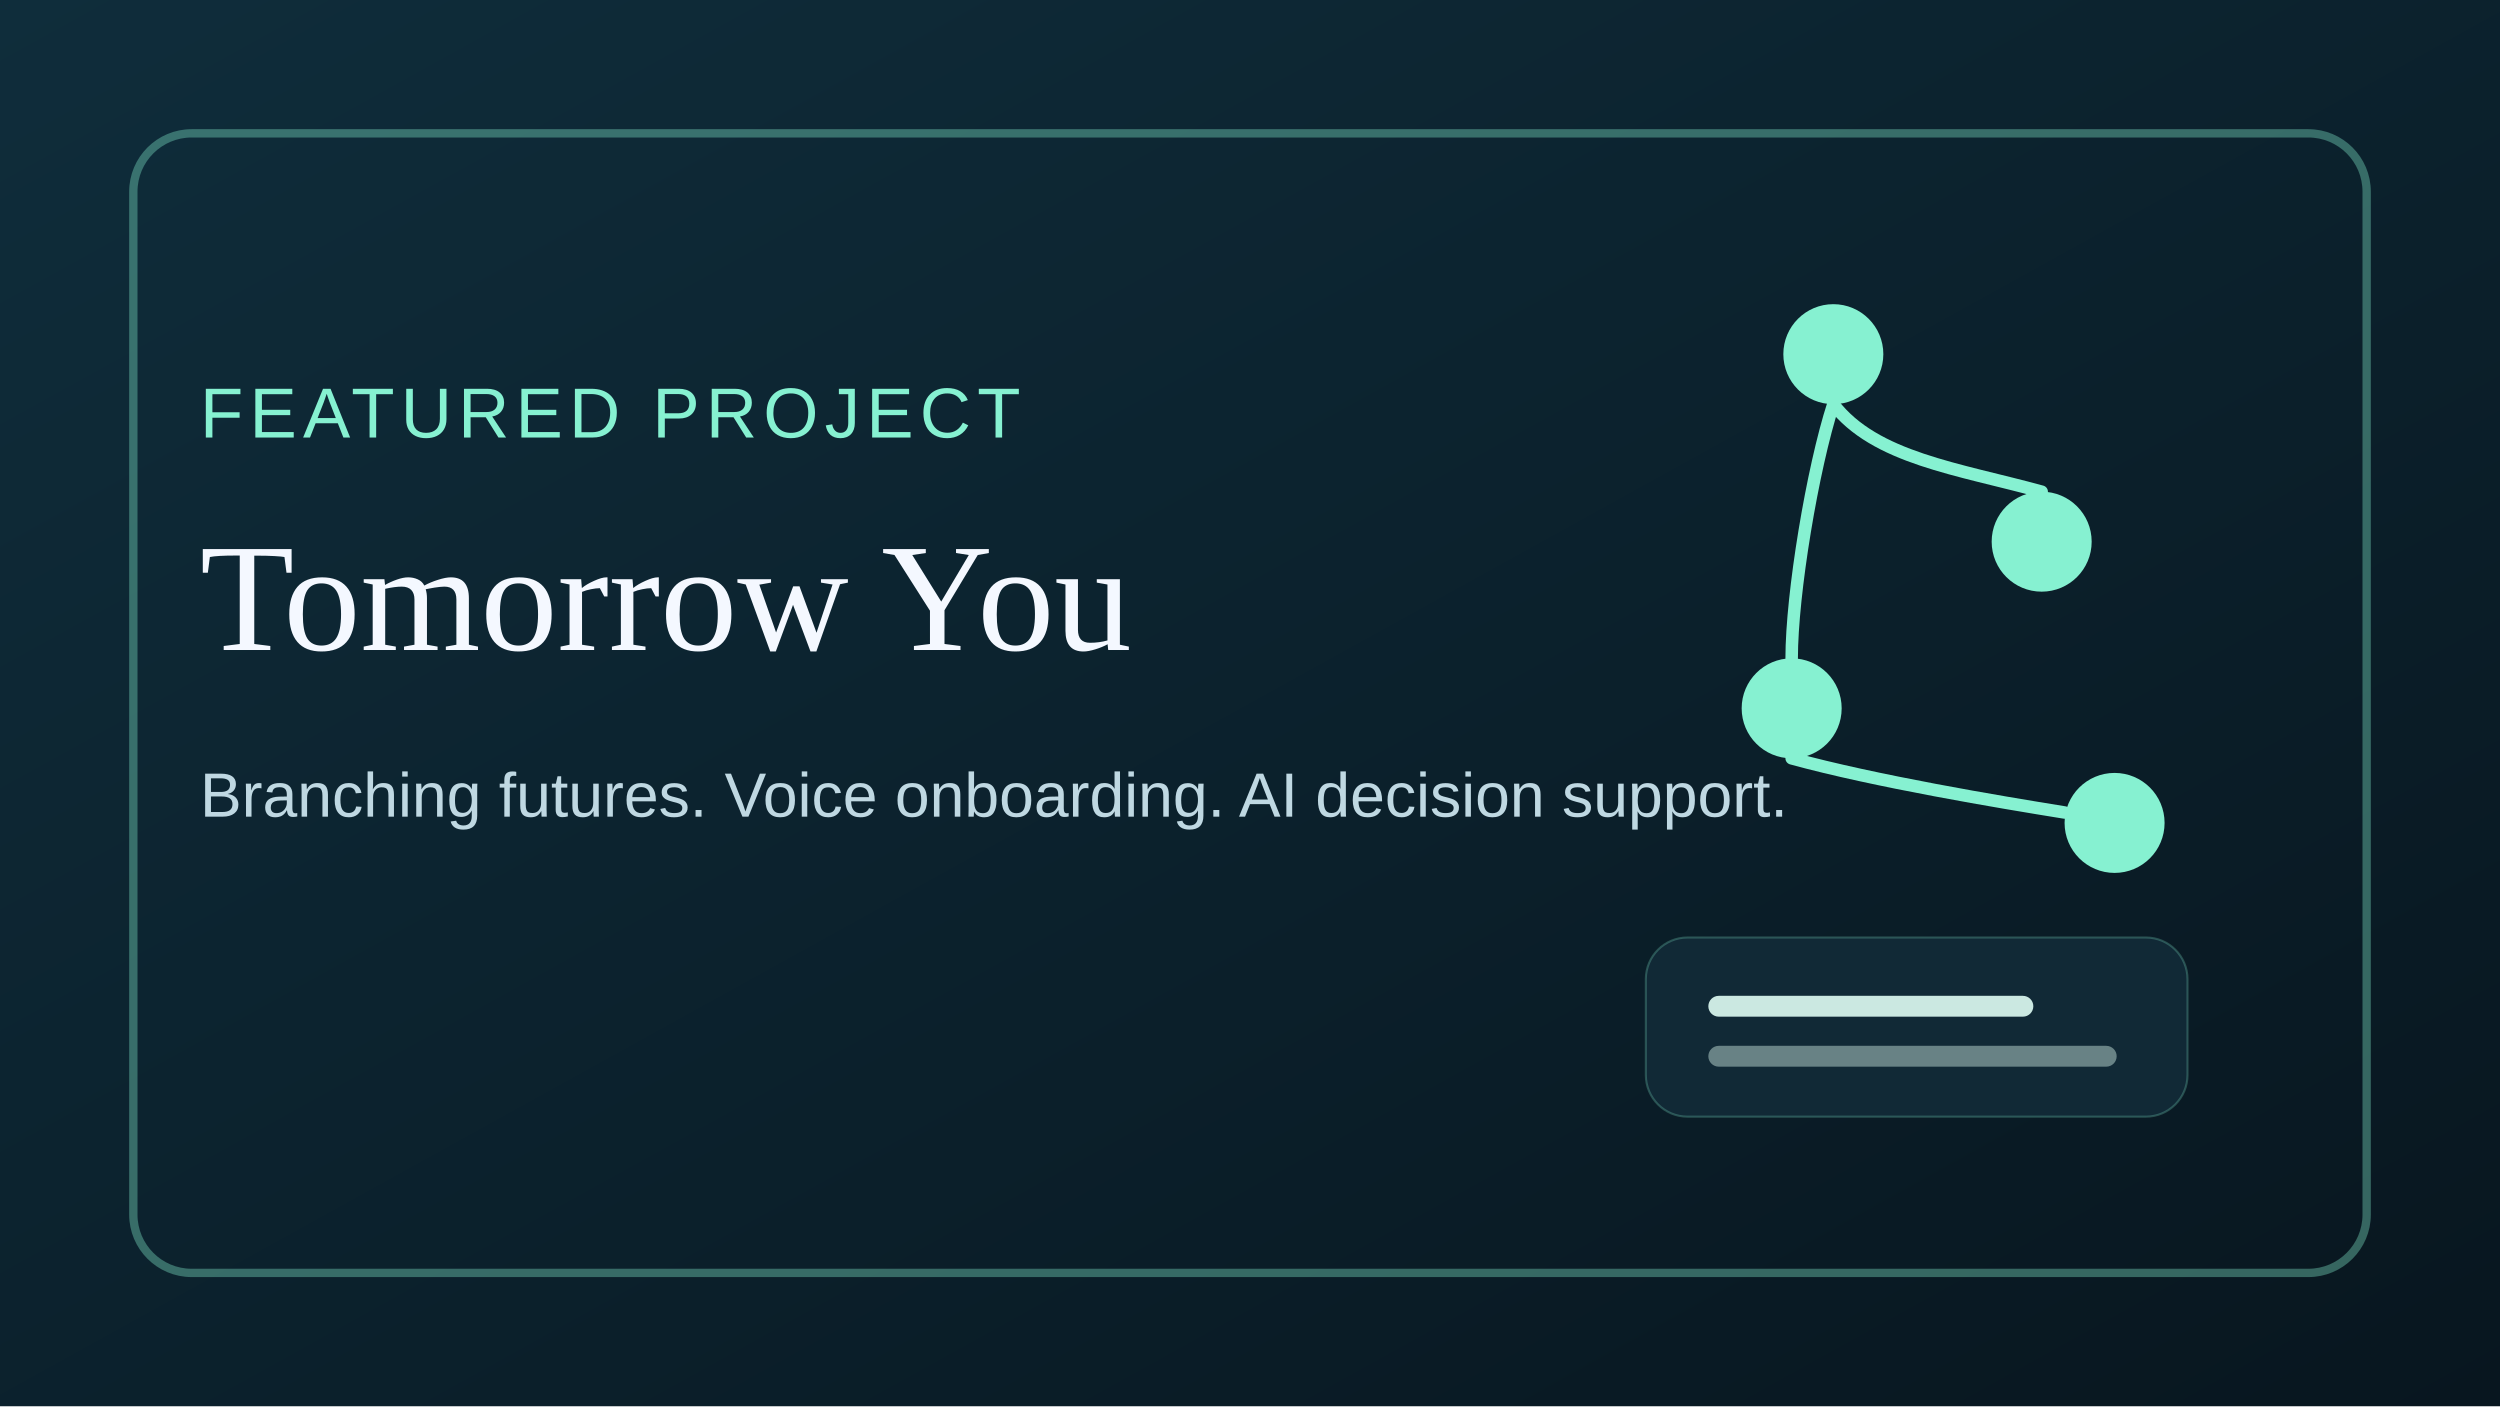
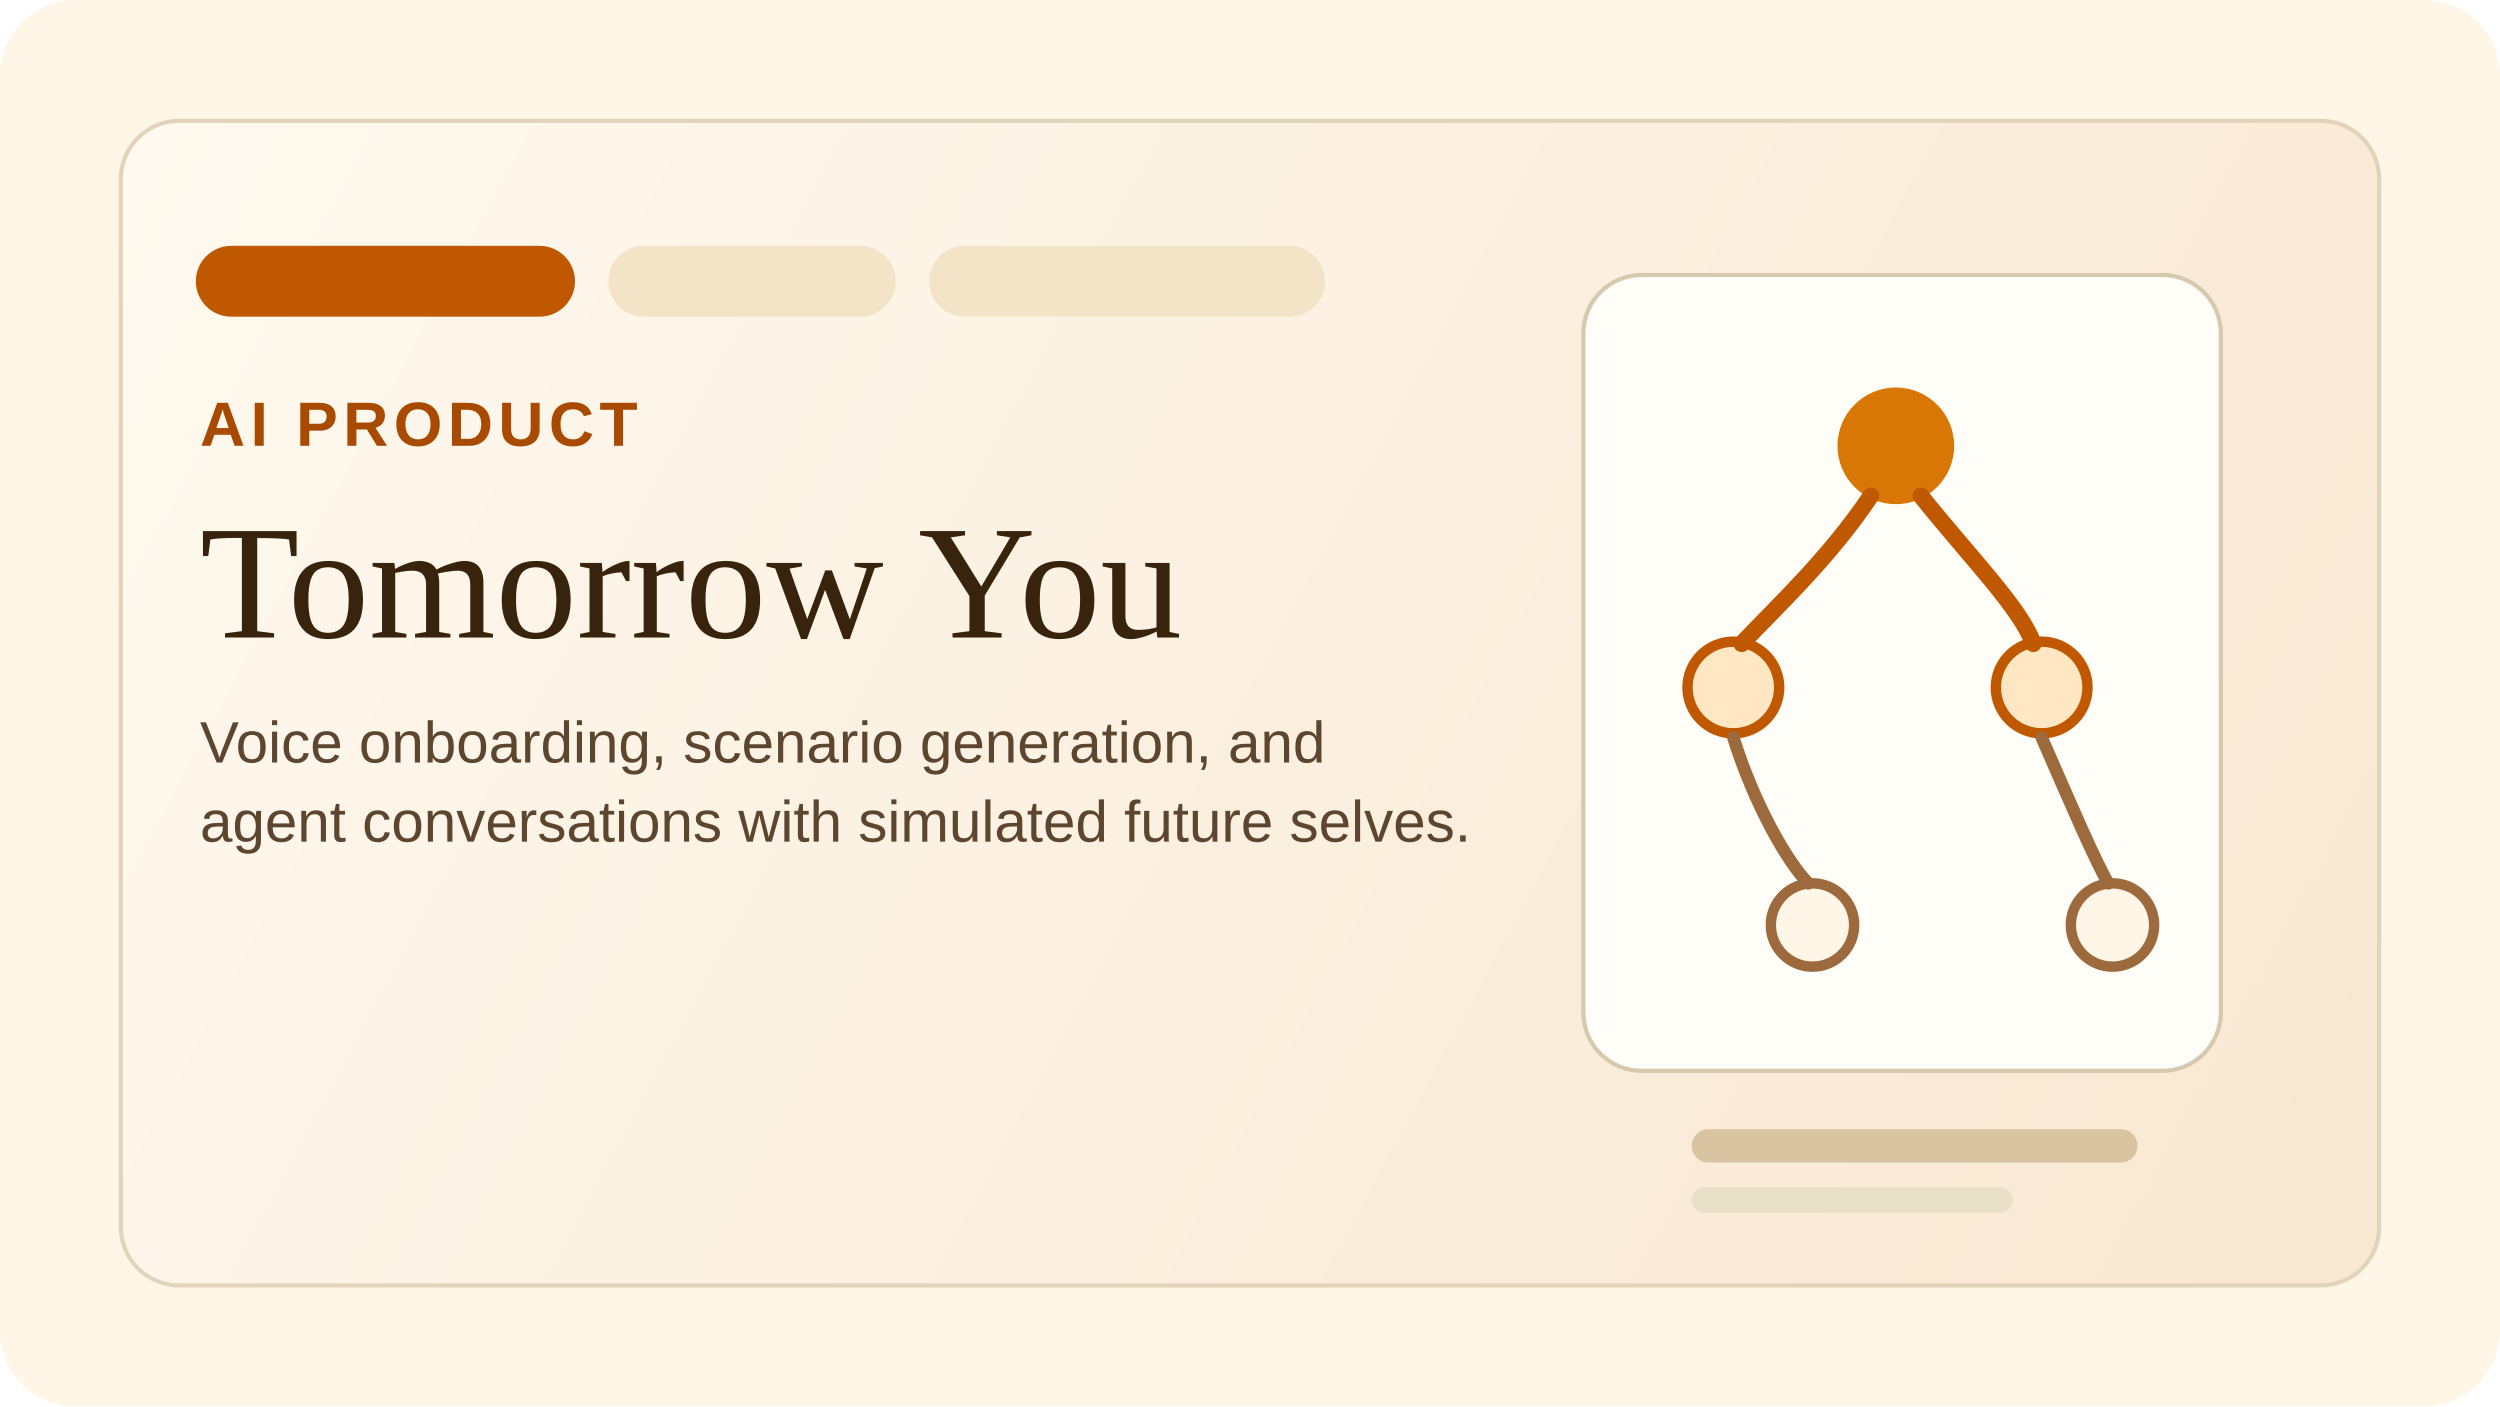
<svg xmlns="http://www.w3.org/2000/svg" width="1200" height="675" viewBox="0 0 1200 675" role="img" aria-labelledby="title desc">
  <defs>
-     <linearGradient id="bg" x1="0" y1="0" x2="1" y2="1">
-       <stop offset="0%" stop-color="#0f2d3b" />
-       <stop offset="100%" stop-color="#08161f" />
+     <linearGradient id="bg" x1="70" y1="56" x2="1120" y2="620" gradientUnits="userSpaceOnUse">
+       <stop stop-color="#FFF9EF" />
+       <stop offset="1" stop-color="#F8E7D2" />
    </linearGradient>
  </defs>
-   <rect width="1200" height="675" fill="url(#bg)" />
-   <rect x="64" y="64" width="1072" height="547" rx="28" fill="none" stroke="#86f1d1" stroke-opacity="0.36" stroke-width="4" />
-   <circle cx="880" cy="170" r="24" fill="#86f1d1" />
-   <circle cx="980" cy="260" r="24" fill="#86f1d1" />
-   <circle cx="860" cy="340" r="24" fill="#86f1d1" />
-   <circle cx="1015" cy="395" r="24" fill="#86f1d1" />
-   <path d="M 880 194 C 900 220, 940 225, 980 236" fill="none" stroke="#86f1d1" stroke-width="6" stroke-linecap="round" />
-   <path d="M 880 194 C 870 225, 860 285, 860 316" fill="none" stroke="#86f1d1" stroke-width="6" stroke-linecap="round" />
-   <path d="M 860 364 C 900 375, 960 385, 991 390" fill="none" stroke="#86f1d1" stroke-width="6" stroke-linecap="round" />
-   <rect x="790" y="450" width="260" height="86" rx="20" fill="#112936" stroke="#86f1d1" stroke-opacity="0.25" />
-   <rect x="820" y="478" width="156" height="10" rx="5" fill="#dffdf4" fill-opacity="0.9" />
-   <rect x="820" y="502" width="196" height="10" rx="5" fill="#dffdf4" fill-opacity="0.42" />
-   <text x="96" y="210" fill="#86f1d1" font-family="Space Grotesk, Arial, sans-serif" font-size="34" letter-spacing="3">FEATURED PROJECT</text>
-   <text x="96" y="312" fill="#f4f8ff" font-family="Source Serif 4, Georgia, serif" font-size="74">Tomorrow You</text>
-   <text x="96" y="392" fill="#bfd8e2" font-family="Space Grotesk, Arial, sans-serif" font-size="30">Branching futures. Voice onboarding. AI decision support.</text>
+   <rect width="1200" height="675" rx="36" fill="#FFF6E8" />
+   <rect x="58" y="58" width="1084" height="559" rx="28" fill="url(#bg)" stroke="#E2D4BB" stroke-width="2" />
+   <rect x="94" y="118" width="182" height="34" rx="17" fill="#C05800" />
+   <rect x="292" y="118" width="138" height="34" rx="17" fill="#F3E3C7" />
+   <rect x="446" y="118" width="190" height="34" rx="17" fill="#F3E3C7" />
+   <text x="96" y="214" fill="#A84B00" font-family="Space Grotesk, Arial, sans-serif" font-size="30" font-weight="700" letter-spacing="2.6">AI PRODUCT</text>
+   <text x="96" y="306" fill="#38240D" font-family="Source Serif 4, Georgia, serif" font-size="78">Tomorrow You</text>
+   <text x="96" y="366" fill="#5C4630" font-family="Space Grotesk, Arial, sans-serif" font-size="28">Voice onboarding, scenario generation, and</text>
+   <text x="96" y="404" fill="#5C4630" font-family="Space Grotesk, Arial, sans-serif" font-size="28">agent conversations with simulated future selves.</text>
+   <rect x="760" y="132" width="306" height="382" rx="28" fill="#FFFDF8" stroke="#D6C9AE" stroke-width="2" />
+   <circle cx="910" cy="214" r="28" fill="#D97706" />
+   <circle cx="832" cy="330" r="22" fill="#FFE7C3" stroke="#C05800" stroke-width="5" />
+   <circle cx="980" cy="330" r="22" fill="#FFE7C3" stroke="#C05800" stroke-width="5" />
+   <circle cx="870" cy="444" r="20" fill="#FFF6E8" stroke="#9C6A3D" stroke-width="5" />
+   <circle cx="1014" cy="444" r="20" fill="#FFF6E8" stroke="#9C6A3D" stroke-width="5" />
+   <path d="M898 238 C878 268 852 292 836 309" fill="none" stroke="#C05800" stroke-width="8" stroke-linecap="round" />
+   <path d="M922 238 C946 268 970 292 976 309" fill="none" stroke="#C05800" stroke-width="8" stroke-linecap="round" />
+   <path d="M832 354 C842 386 858 414 868 424" fill="none" stroke="#9C6A3D" stroke-width="6" stroke-linecap="round" />
+   <path d="M980 354 C994 386 1006 414 1012 424" fill="none" stroke="#9C6A3D" stroke-width="6" stroke-linecap="round" />
+   <rect x="812" y="542" width="214" height="16" rx="8" fill="#D9C4A1" />
+   <rect x="812" y="570" width="154" height="12" rx="6" fill="#E8DFC7" />
</svg>
